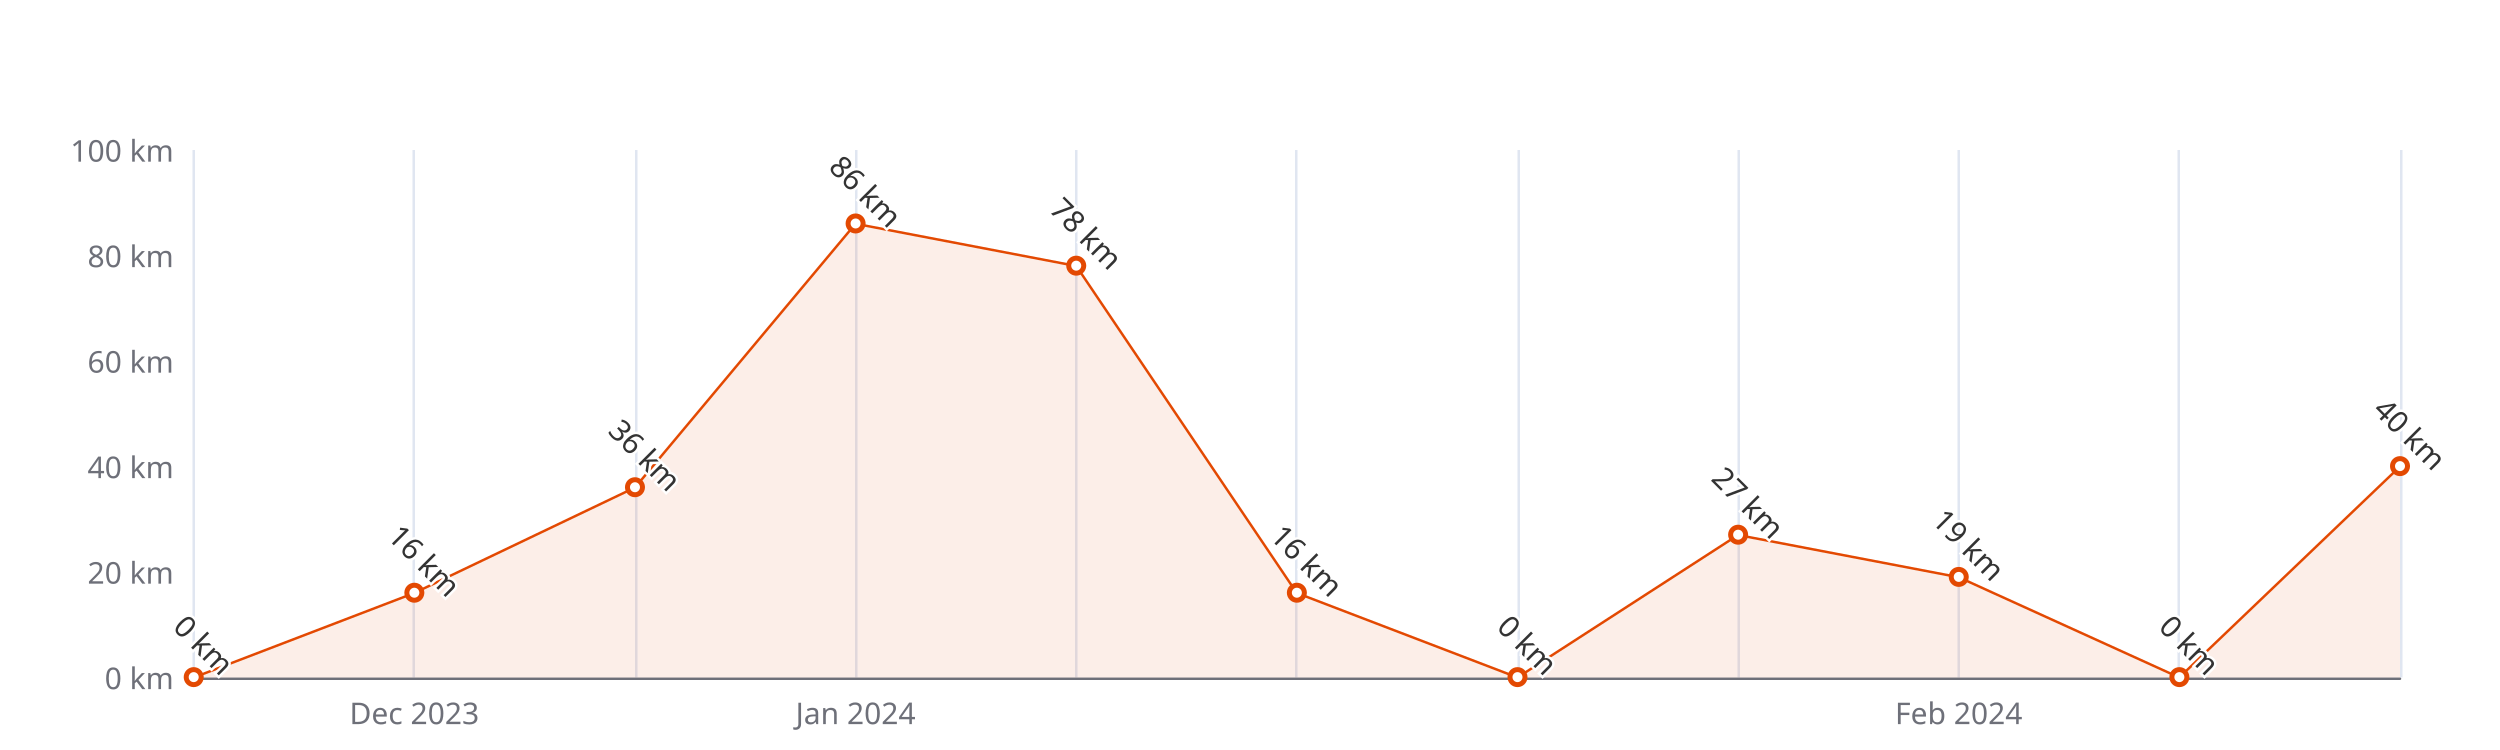
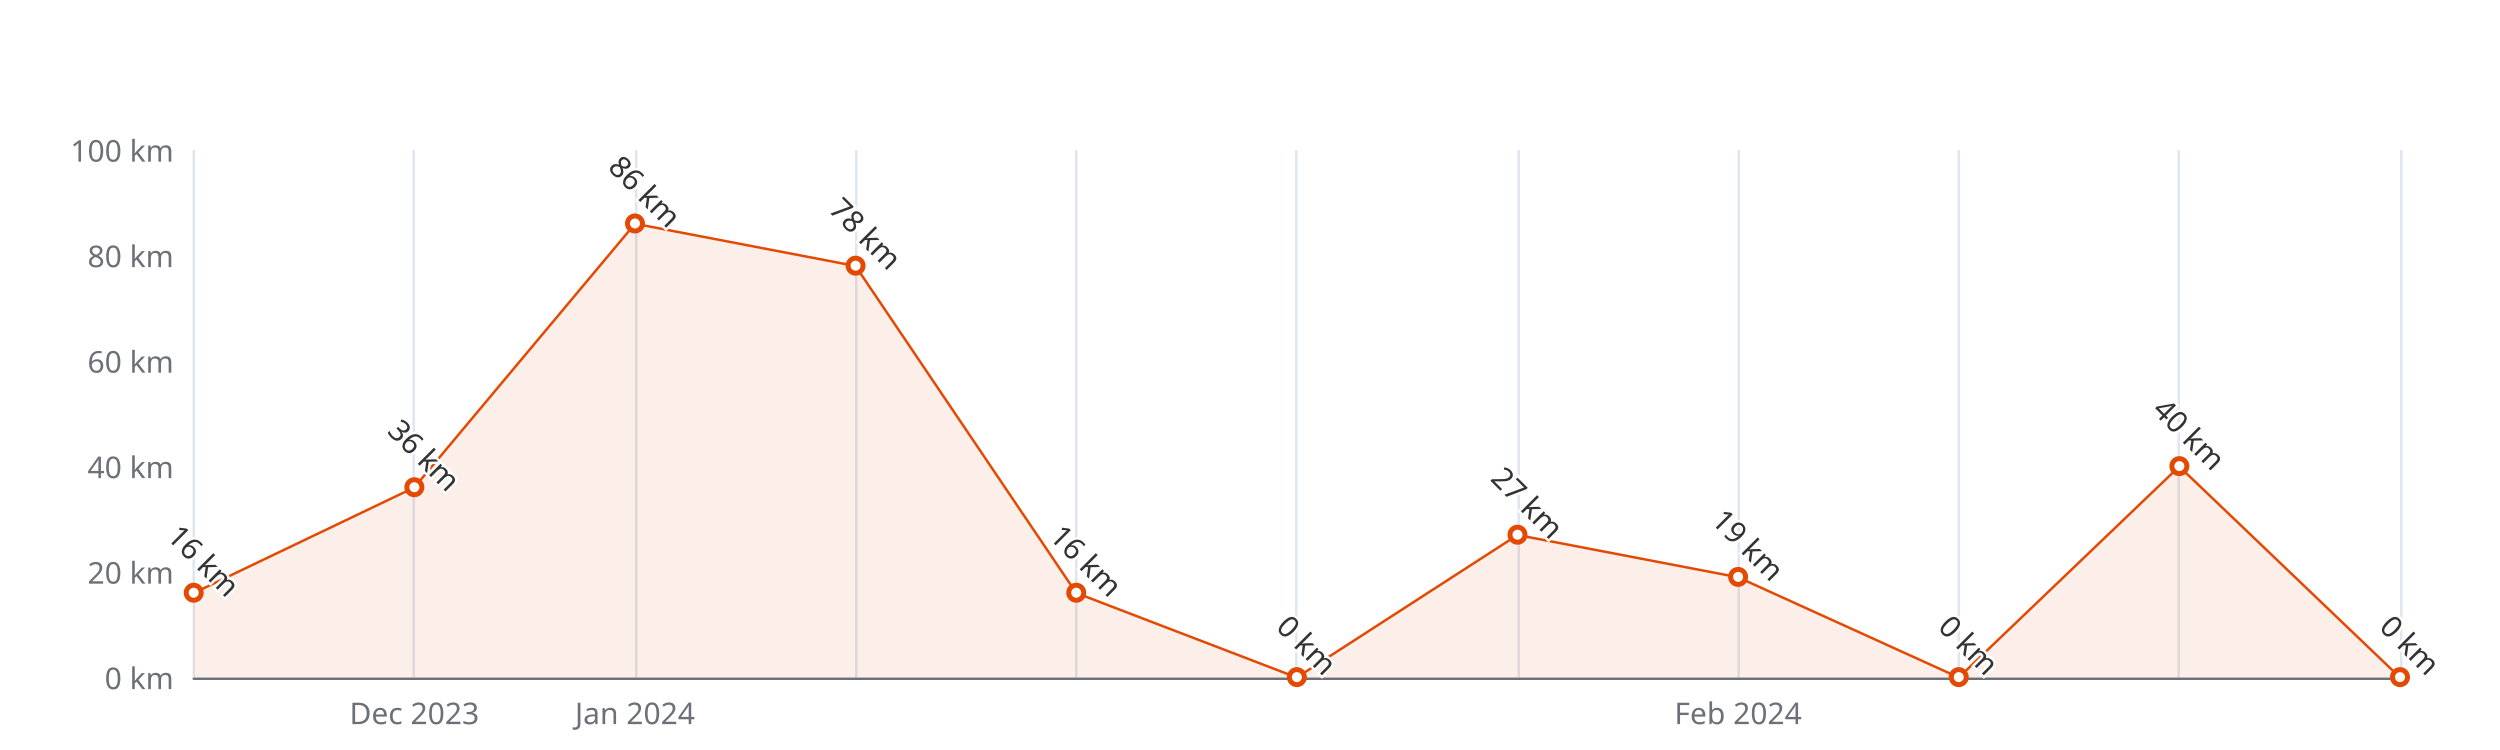
<svg xmlns="http://www.w3.org/2000/svg" width="1000" height="300" version="1.1" baseProfile="full" viewBox="0 0 1000 300">
  <rect width="1000" height="300" x="0" y="0" id="0" fill="#ffffff" />
  <path d="M77.5 60L77.5 271" fill="none" stroke="#E0E6F1" />
  <path d="M165.5 60L165.5 271" fill="none" stroke="#E0E6F1" />
  <path d="M254.5 60L254.5 271" fill="none" stroke="#E0E6F1" />
  <path d="M342.5 60L342.5 271" fill="none" stroke="#E0E6F1" />
  <path d="M430.5 60L430.5 271" fill="none" stroke="#E0E6F1" />
  <path d="M518.5 60L518.5 271" fill="none" stroke="#E0E6F1" />
  <path d="M607.5 60L607.5 271" fill="none" stroke="#E0E6F1" />
  <path d="M695.5 60L695.5 271" fill="none" stroke="#E0E6F1" />
  <path d="M783.5 60L783.5 271" fill="none" stroke="#E0E6F1" />
  <path d="M871.5 60L871.5 271" fill="none" stroke="#E0E6F1" />
  <path d="M960.5 60L960.5 271" fill="none" stroke="#E0E6F1" />
  <path d="M77.5 271.5L960 271.5" fill="none" stroke="#6E7079" stroke-linecap="round" />
  <text dominant-baseline="central" text-anchor="end" style="font-size:12px;font-family:sans-serif;" xml:space="preserve" transform="translate(69.48 271)" fill="#6E7079">0 km</text>
  <text dominant-baseline="central" text-anchor="end" style="font-size:12px;font-family:sans-serif;" xml:space="preserve" transform="translate(69.48 228.8)" fill="#6E7079">20 km</text>
  <text dominant-baseline="central" text-anchor="end" style="font-size:12px;font-family:sans-serif;" xml:space="preserve" transform="translate(69.48 186.6)" fill="#6E7079">40 km</text>
  <text dominant-baseline="central" text-anchor="end" style="font-size:12px;font-family:sans-serif;" xml:space="preserve" transform="translate(69.48 144.4)" fill="#6E7079">60 km</text>
  <text dominant-baseline="central" text-anchor="end" style="font-size:12px;font-family:sans-serif;" xml:space="preserve" transform="translate(69.48 102.2)" fill="#6E7079">80 km</text>
  <text dominant-baseline="central" text-anchor="end" style="font-size:12px;font-family:sans-serif;" xml:space="preserve" transform="translate(69.48 60)" fill="#6E7079">100 km</text>
  <text dominant-baseline="central" text-anchor="middle" style="font-size:12px;font-family:sans-serif;" xml:space="preserve" y="6" transform="translate(165.732 279)" fill="#6E7079">Dec 2023</text>
-   <text dominant-baseline="central" text-anchor="middle" style="font-size:12px;font-family:sans-serif;" xml:space="preserve" y="6" transform="translate(342.236 279)" fill="#6E7079">Jan 2024</text>
-   <text dominant-baseline="central" text-anchor="middle" style="font-size:12px;font-family:sans-serif;" xml:space="preserve" y="6" transform="translate(783.496 279)" fill="#6E7079">Feb 2024</text>
+   <text dominant-baseline="central" text-anchor="middle" style="font-size:12px;font-family:sans-serif;" xml:space="preserve" y="6" transform="translate(253.984 279)" fill="#6E7079">Jan 2024</text>
+   <text dominant-baseline="central" text-anchor="middle" style="font-size:12px;font-family:sans-serif;" xml:space="preserve" y="6" transform="translate(695.244 279)" fill="#6E7079">Feb 2024</text>
  <g clip-path="url(#zr5-c0)">
-     <path d="M77.5 271L165.7 237.2L254 195L342.2 89.5L430.5 106.4L518.7 237.2L607 271L695.2 214L783.5 230.9L871.7 271L960 186.6L960 271L871.7 271L783.5 271L695.2 271L607 271L518.7 271L430.5 271L342.2 271L254 271L165.7 271L77.5 271Z" fill="rgb(227,73,2)" fill-opacity="0.09" />
-     <path d="M77.5 271L165.7 237.2L254 195L342.2 89.5L430.5 106.4L518.7 237.2L607 271L695.2 214L783.5 230.9L871.7 271L960 186.6" fill="none" stroke="#E34902" stroke-linejoin="bevel" />
+     <path d="M77.5 237.2L165.7 195L254 89.5L342.2 106.4L430.5 237.2L518.7 271L607 214L695.2 230.9L783.5 271L871.7 186.6L960 271L871.7 271L783.5 271L695.2 271L607 271L518.7 271L430.5 271L342.2 271L254 271L165.7 271L77.5 271Z" fill="rgb(227,73,2)" fill-opacity="0.09" />
+     <path d="M77.5 237.2L165.7 195L254 89.5L342.2 106.4L430.5 237.2L518.7 271L607 214L695.2 230.9L783.5 271L871.7 186.6L960 271" fill="none" stroke="#E34902" stroke-linejoin="bevel" />
  </g>
-   <path d="M1 0A1 1 0 1 1 1 -0.1A1 1 0 0 1 1 0" transform="matrix(3,0,0,3,77.48,271)" fill="#fff" stroke="#E34902" stroke-width="0.667" />
-   <path d="M1 0A1 1 0 1 1 1 -0.1A1 1 0 0 1 1 0" transform="matrix(3,0,0,3,165.732,237.24)" fill="#fff" stroke="#E34902" stroke-width="0.667" />
-   <path d="M1 0A1 1 0 1 1 1 -0.1A1 1 0 0 1 1 0" transform="matrix(3,0,0,3,253.984,195.04)" fill="#fff" stroke="#E34902" stroke-width="0.667" />
-   <path d="M1 0A1 1 0 1 1 1 -0.1A1 1 0 0 1 1 0" transform="matrix(3,0,0,3,342.236,89.54)" fill="#fff" stroke="#E34902" stroke-width="0.667" />
-   <path d="M1 0A1 1 0 1 1 1 -0.1A1 1 0 0 1 1 0" transform="matrix(3,0,0,3,430.488,106.42)" fill="#fff" stroke="#E34902" stroke-width="0.667" />
-   <path d="M1 0A1 1 0 1 1 1 -0.1A1 1 0 0 1 1 0" transform="matrix(3,0,0,3,518.74,237.24)" fill="#fff" stroke="#E34902" stroke-width="0.667" />
-   <path d="M1 0A1 1 0 1 1 1 -0.1A1 1 0 0 1 1 0" transform="matrix(3,0,0,3,606.992,271)" fill="#fff" stroke="#E34902" stroke-width="0.667" />
-   <path d="M1 0A1 1 0 1 1 1 -0.1A1 1 0 0 1 1 0" transform="matrix(3,0,0,3,695.244,214.03)" fill="#fff" stroke="#E34902" stroke-width="0.667" />
-   <path d="M1 0A1 1 0 1 1 1 -0.1A1 1 0 0 1 1 0" transform="matrix(3,0,0,3,783.496,230.91)" fill="#fff" stroke="#E34902" stroke-width="0.667" />
-   <path d="M1 0A1 1 0 1 1 1 -0.1A1 1 0 0 1 1 0" transform="matrix(3,0,0,3,871.748,271)" fill="#fff" stroke="#E34902" stroke-width="0.667" />
-   <path d="M1 0A1 1 0 1 1 1 -0.1A1 1 0 0 1 1 0" transform="matrix(3,0,0,3,960,186.6)" fill="#fff" stroke="#E34902" stroke-width="0.667" />
-   <text dominant-baseline="central" text-anchor="middle" style="font-size:12px;font-family:sans-serif;" xml:space="preserve" y="-6" transform="matrix(0.707,0.707,-0.707,0.707,77.48,262)" fill="#333" stroke="rgb(255,255,255)" stroke-width="2" paint-order="stroke" stroke-miterlimit="2">0 km</text>
-   <text dominant-baseline="central" text-anchor="middle" style="font-size:12px;font-family:sans-serif;" xml:space="preserve" y="-6" transform="matrix(0.707,0.707,-0.707,0.707,165.732,228.24)" fill="#333" stroke="rgb(255,255,255)" stroke-width="2" paint-order="stroke" stroke-miterlimit="2">16 km</text>
-   <text dominant-baseline="central" text-anchor="middle" style="font-size:12px;font-family:sans-serif;" xml:space="preserve" y="-6" transform="matrix(0.707,0.707,-0.707,0.707,253.984,186.04)" fill="#333" stroke="rgb(255,255,255)" stroke-width="2" paint-order="stroke" stroke-miterlimit="2">36 km</text>
-   <text dominant-baseline="central" text-anchor="middle" style="font-size:12px;font-family:sans-serif;" xml:space="preserve" y="-6" transform="matrix(0.707,0.707,-0.707,0.707,342.236,80.54)" fill="#333" stroke="rgb(255,255,255)" stroke-width="2" paint-order="stroke" stroke-miterlimit="2">86 km</text>
-   <text dominant-baseline="central" text-anchor="middle" style="font-size:12px;font-family:sans-serif;" xml:space="preserve" y="-6" transform="matrix(0.707,0.707,-0.707,0.707,430.488,97.42)" fill="#333" stroke="rgb(255,255,255)" stroke-width="2" paint-order="stroke" stroke-miterlimit="2">78 km</text>
-   <text dominant-baseline="central" text-anchor="middle" style="font-size:12px;font-family:sans-serif;" xml:space="preserve" y="-6" transform="matrix(0.707,0.707,-0.707,0.707,518.74,228.24)" fill="#333" stroke="rgb(255,255,255)" stroke-width="2" paint-order="stroke" stroke-miterlimit="2">16 km</text>
-   <text dominant-baseline="central" text-anchor="middle" style="font-size:12px;font-family:sans-serif;" xml:space="preserve" y="-6" transform="matrix(0.707,0.707,-0.707,0.707,606.992,262)" fill="#333" stroke="rgb(255,255,255)" stroke-width="2" paint-order="stroke" stroke-miterlimit="2">0 km</text>
-   <text dominant-baseline="central" text-anchor="middle" style="font-size:12px;font-family:sans-serif;" xml:space="preserve" y="-6" transform="matrix(0.707,0.707,-0.707,0.707,695.244,205.03)" fill="#333" stroke="rgb(255,255,255)" stroke-width="2" paint-order="stroke" stroke-miterlimit="2">27 km</text>
-   <text dominant-baseline="central" text-anchor="middle" style="font-size:12px;font-family:sans-serif;" xml:space="preserve" y="-6" transform="matrix(0.707,0.707,-0.707,0.707,783.496,221.91)" fill="#333" stroke="rgb(255,255,255)" stroke-width="2" paint-order="stroke" stroke-miterlimit="2">19 km</text>
-   <text dominant-baseline="central" text-anchor="middle" style="font-size:12px;font-family:sans-serif;" xml:space="preserve" y="-6" transform="matrix(0.707,0.707,-0.707,0.707,871.748,262)" fill="#333" stroke="rgb(255,255,255)" stroke-width="2" paint-order="stroke" stroke-miterlimit="2">0 km</text>
-   <text dominant-baseline="central" text-anchor="middle" style="font-size:12px;font-family:sans-serif;" xml:space="preserve" y="-6" transform="matrix(0.707,0.707,-0.707,0.707,960,177.6)" fill="#333" stroke="rgb(255,255,255)" stroke-width="2" paint-order="stroke" stroke-miterlimit="2">40 km</text>
+   <path d="M1 0A1 1 0 1 1 1 -0.1A1 1 0 0 1 1 0" transform="matrix(3,0,0,3,77.48,237.24)" fill="#fff" stroke="#E34902" stroke-width="0.667" />
+   <path d="M1 0A1 1 0 1 1 1 -0.1A1 1 0 0 1 1 0" transform="matrix(3,0,0,3,165.732,195.04)" fill="#fff" stroke="#E34902" stroke-width="0.667" />
+   <path d="M1 0A1 1 0 1 1 1 -0.1A1 1 0 0 1 1 0" transform="matrix(3,0,0,3,253.984,89.54)" fill="#fff" stroke="#E34902" stroke-width="0.667" />
+   <path d="M1 0A1 1 0 1 1 1 -0.1A1 1 0 0 1 1 0" transform="matrix(3,0,0,3,342.236,106.42)" fill="#fff" stroke="#E34902" stroke-width="0.667" />
+   <path d="M1 0A1 1 0 1 1 1 -0.1A1 1 0 0 1 1 0" transform="matrix(3,0,0,3,430.488,237.24)" fill="#fff" stroke="#E34902" stroke-width="0.667" />
+   <path d="M1 0A1 1 0 1 1 1 -0.1A1 1 0 0 1 1 0" transform="matrix(3,0,0,3,518.74,271)" fill="#fff" stroke="#E34902" stroke-width="0.667" />
+   <path d="M1 0A1 1 0 1 1 1 -0.1A1 1 0 0 1 1 0" transform="matrix(3,0,0,3,606.992,214.03)" fill="#fff" stroke="#E34902" stroke-width="0.667" />
+   <path d="M1 0A1 1 0 1 1 1 -0.1A1 1 0 0 1 1 0" transform="matrix(3,0,0,3,695.244,230.91)" fill="#fff" stroke="#E34902" stroke-width="0.667" />
+   <path d="M1 0A1 1 0 1 1 1 -0.1A1 1 0 0 1 1 0" transform="matrix(3,0,0,3,783.496,271)" fill="#fff" stroke="#E34902" stroke-width="0.667" />
+   <path d="M1 0A1 1 0 1 1 1 -0.1A1 1 0 0 1 1 0" transform="matrix(3,0,0,3,871.748,186.6)" fill="#fff" stroke="#E34902" stroke-width="0.667" />
+   <path d="M1 0A1 1 0 1 1 1 -0.1A1 1 0 0 1 1 0" transform="matrix(3,0,0,3,960,271)" fill="#fff" stroke="#E34902" stroke-width="0.667" />
+   <text dominant-baseline="central" text-anchor="middle" style="font-size:12px;font-family:sans-serif;" xml:space="preserve" y="-6" transform="matrix(0.707,0.707,-0.707,0.707,77.48,228.24)" fill="#333" stroke="rgb(255,255,255)" stroke-width="2" paint-order="stroke" stroke-miterlimit="2">16 km</text>
+   <text dominant-baseline="central" text-anchor="middle" style="font-size:12px;font-family:sans-serif;" xml:space="preserve" y="-6" transform="matrix(0.707,0.707,-0.707,0.707,165.732,186.04)" fill="#333" stroke="rgb(255,255,255)" stroke-width="2" paint-order="stroke" stroke-miterlimit="2">36 km</text>
+   <text dominant-baseline="central" text-anchor="middle" style="font-size:12px;font-family:sans-serif;" xml:space="preserve" y="-6" transform="matrix(0.707,0.707,-0.707,0.707,253.984,80.54)" fill="#333" stroke="rgb(255,255,255)" stroke-width="2" paint-order="stroke" stroke-miterlimit="2">86 km</text>
+   <text dominant-baseline="central" text-anchor="middle" style="font-size:12px;font-family:sans-serif;" xml:space="preserve" y="-6" transform="matrix(0.707,0.707,-0.707,0.707,342.236,97.42)" fill="#333" stroke="rgb(255,255,255)" stroke-width="2" paint-order="stroke" stroke-miterlimit="2">78 km</text>
+   <text dominant-baseline="central" text-anchor="middle" style="font-size:12px;font-family:sans-serif;" xml:space="preserve" y="-6" transform="matrix(0.707,0.707,-0.707,0.707,430.488,228.24)" fill="#333" stroke="rgb(255,255,255)" stroke-width="2" paint-order="stroke" stroke-miterlimit="2">16 km</text>
+   <text dominant-baseline="central" text-anchor="middle" style="font-size:12px;font-family:sans-serif;" xml:space="preserve" y="-6" transform="matrix(0.707,0.707,-0.707,0.707,518.74,262)" fill="#333" stroke="rgb(255,255,255)" stroke-width="2" paint-order="stroke" stroke-miterlimit="2">0 km</text>
+   <text dominant-baseline="central" text-anchor="middle" style="font-size:12px;font-family:sans-serif;" xml:space="preserve" y="-6" transform="matrix(0.707,0.707,-0.707,0.707,606.992,205.03)" fill="#333" stroke="rgb(255,255,255)" stroke-width="2" paint-order="stroke" stroke-miterlimit="2">27 km</text>
+   <text dominant-baseline="central" text-anchor="middle" style="font-size:12px;font-family:sans-serif;" xml:space="preserve" y="-6" transform="matrix(0.707,0.707,-0.707,0.707,695.244,221.91)" fill="#333" stroke="rgb(255,255,255)" stroke-width="2" paint-order="stroke" stroke-miterlimit="2">19 km</text>
+   <text dominant-baseline="central" text-anchor="middle" style="font-size:12px;font-family:sans-serif;" xml:space="preserve" y="-6" transform="matrix(0.707,0.707,-0.707,0.707,783.496,262)" fill="#333" stroke="rgb(255,255,255)" stroke-width="2" paint-order="stroke" stroke-miterlimit="2">0 km</text>
+   <text dominant-baseline="central" text-anchor="middle" style="font-size:12px;font-family:sans-serif;" xml:space="preserve" y="-6" transform="matrix(0.707,0.707,-0.707,0.707,871.748,177.6)" fill="#333" stroke="rgb(255,255,255)" stroke-width="2" paint-order="stroke" stroke-miterlimit="2">40 km</text>
+   <text dominant-baseline="central" text-anchor="middle" style="font-size:12px;font-family:sans-serif;" xml:space="preserve" y="-6" transform="matrix(0.707,0.707,-0.707,0.707,960,262)" fill="#333" stroke="rgb(255,255,255)" stroke-width="2" paint-order="stroke" stroke-miterlimit="2">0 km</text>
  <defs>
    <clipPath id="zr5-c0">
      <path d="M76 59.5l884 0l0 212l-884 0Z" fill="#000" />
    </clipPath>
  </defs>
</svg>
